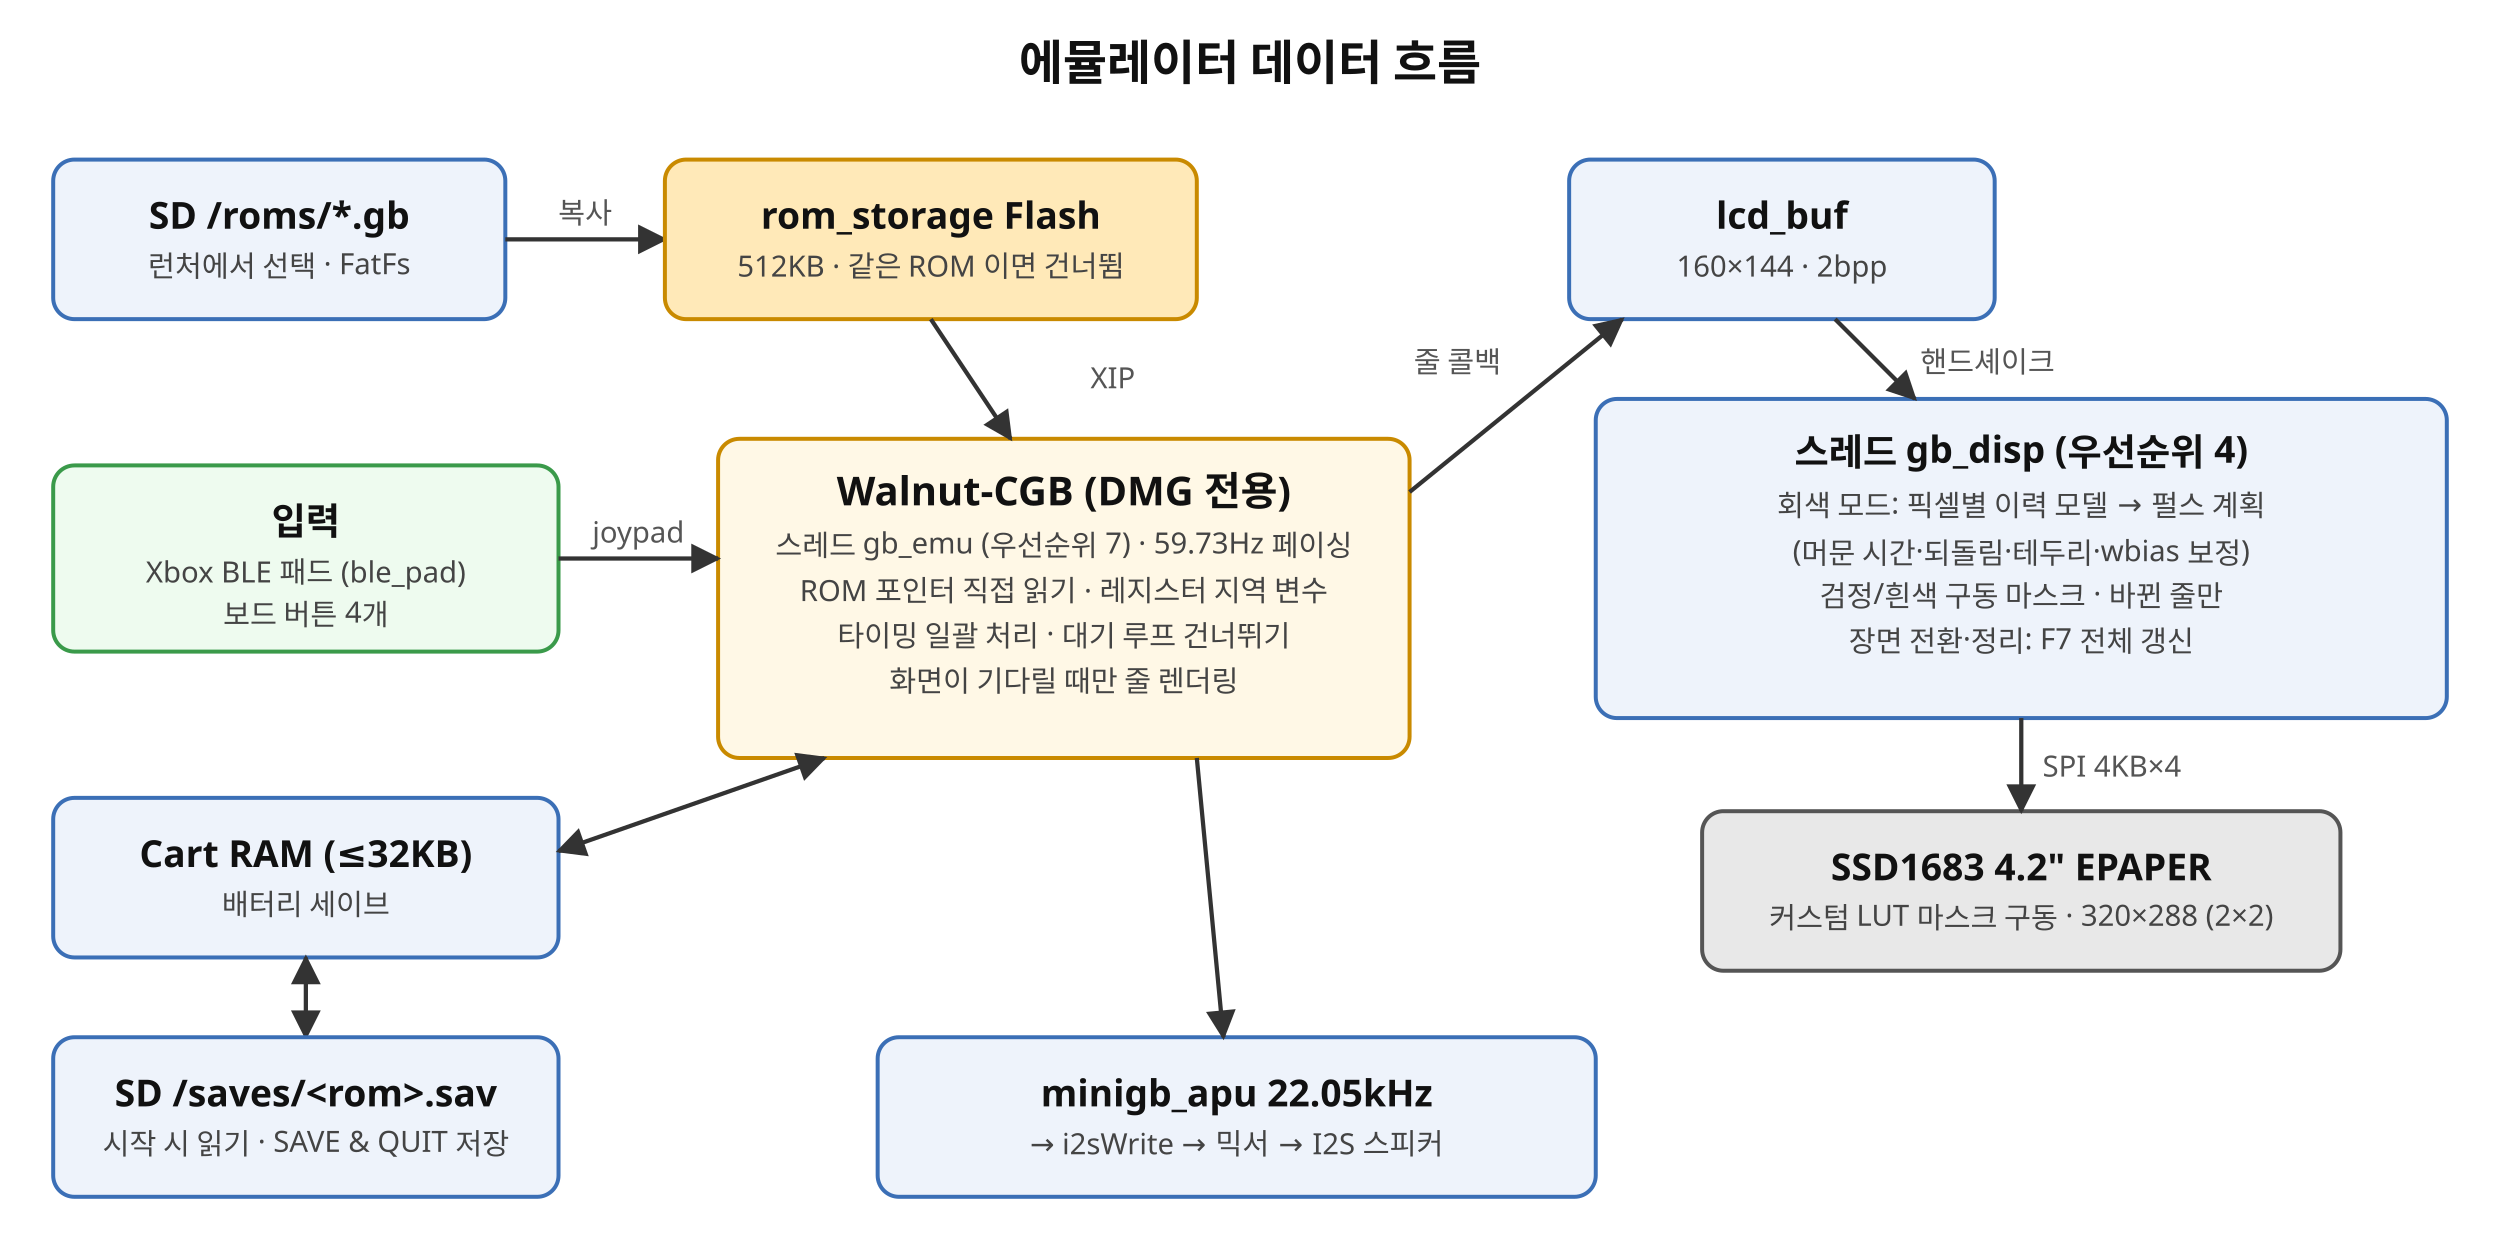
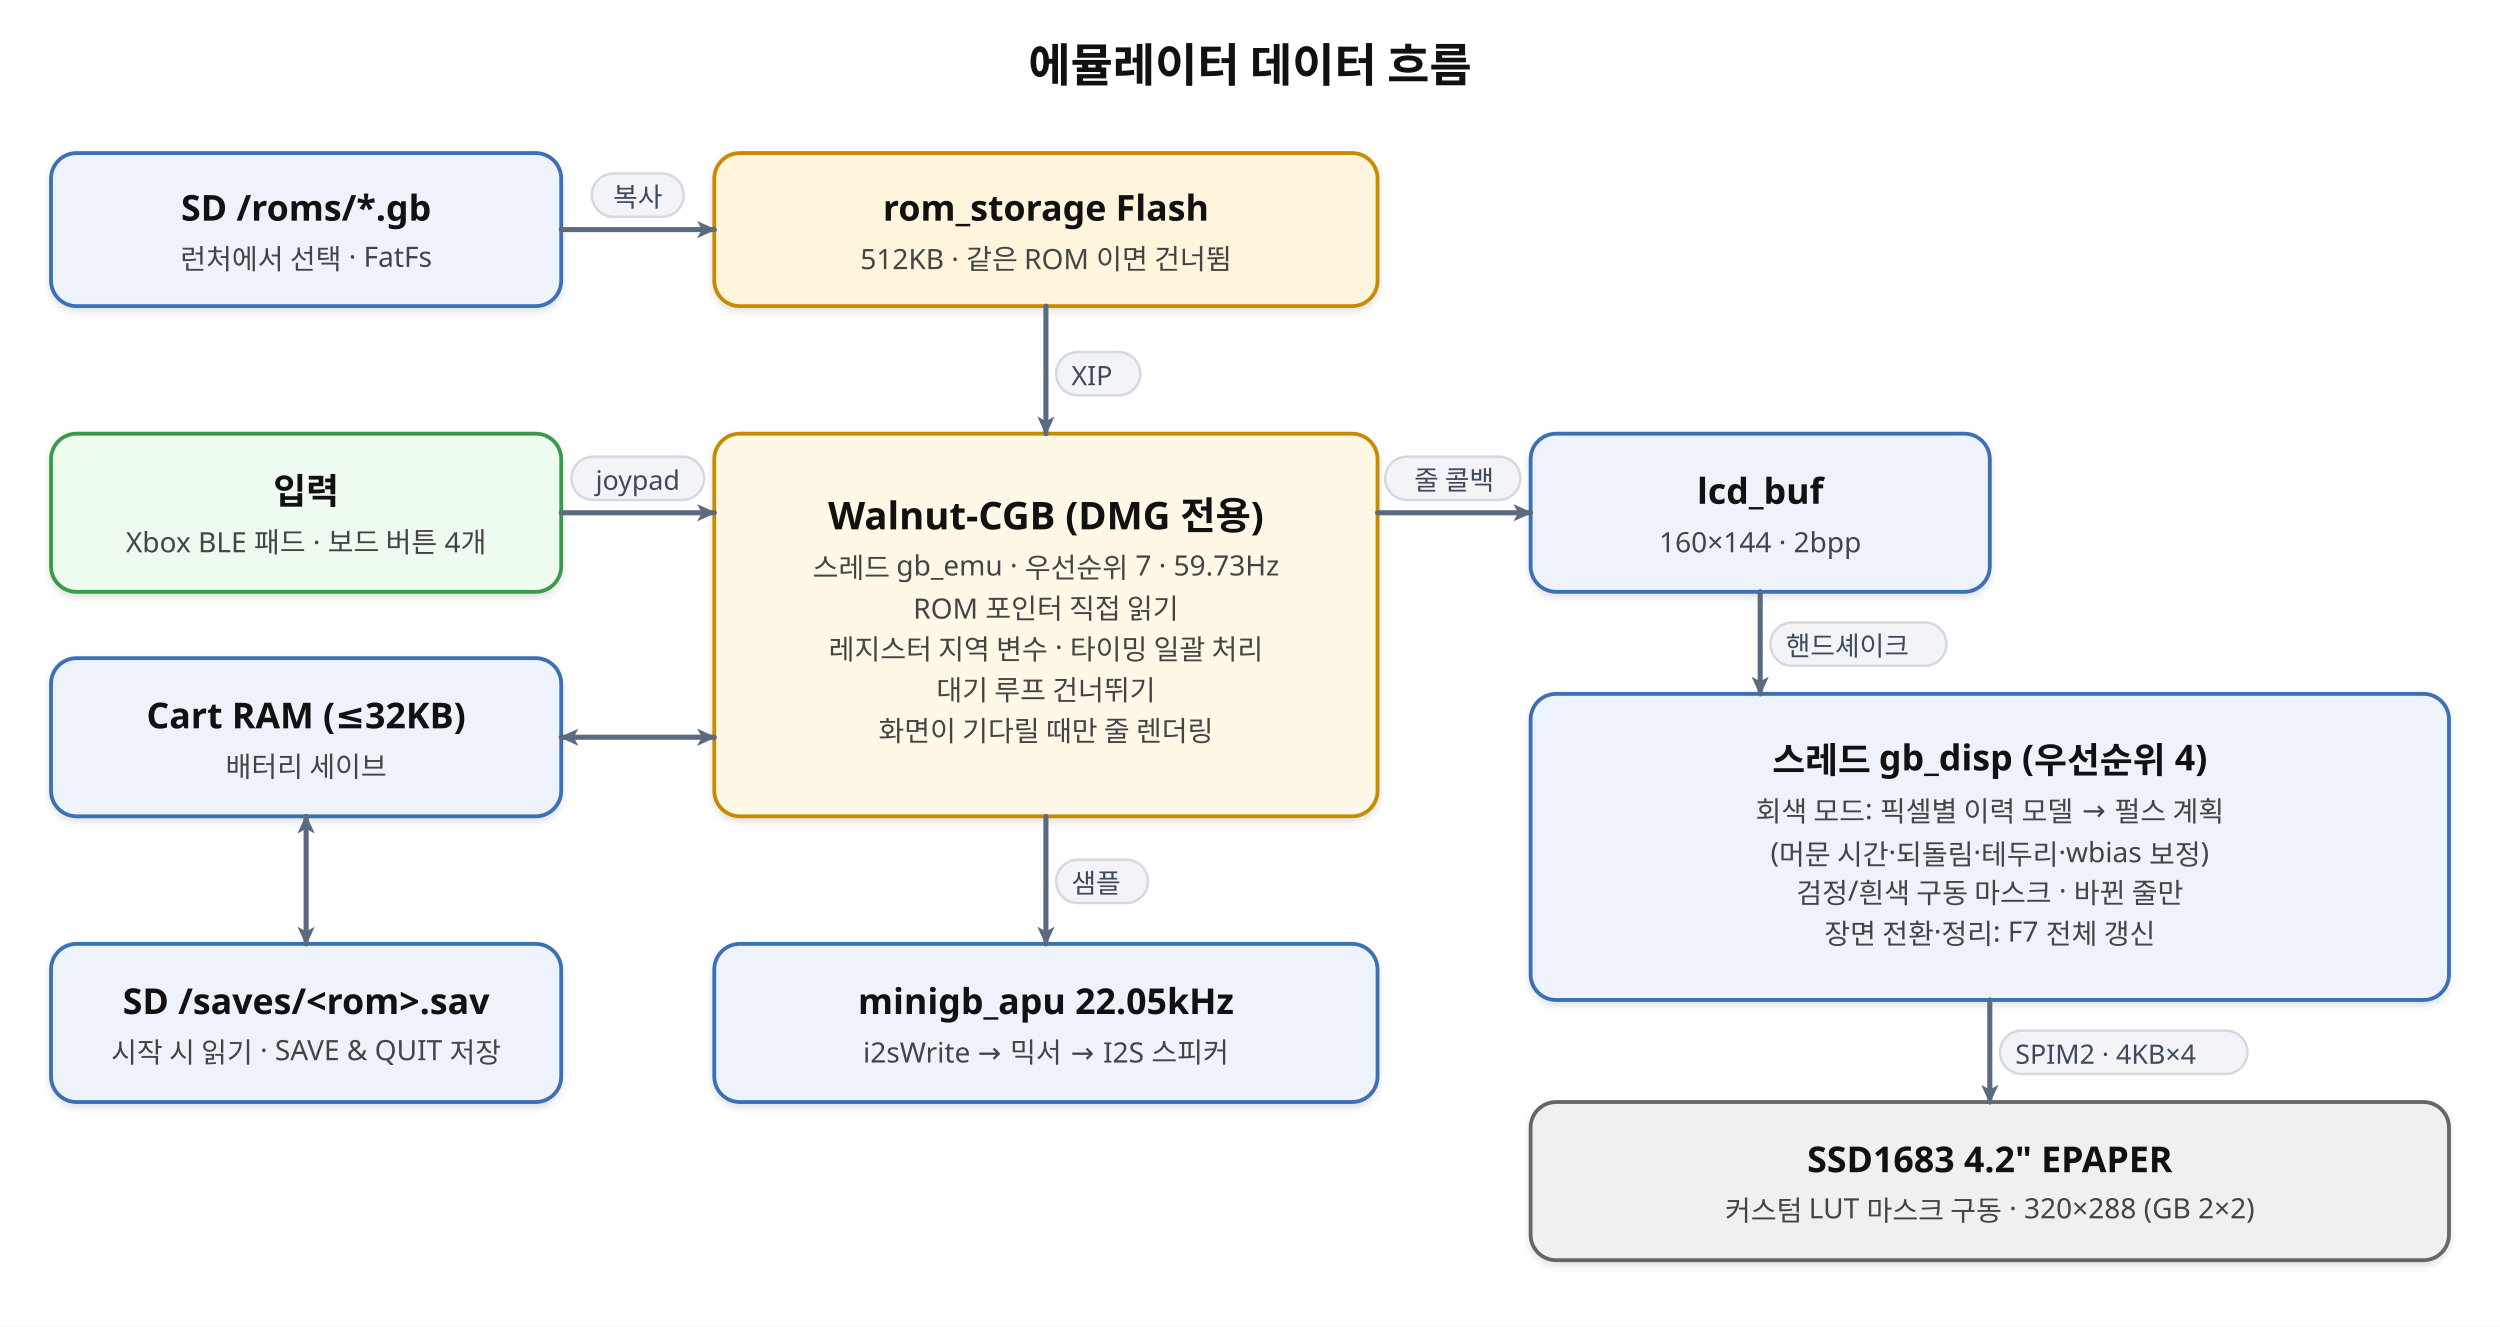
- <svg xmlns="http://www.w3.org/2000/svg" width="940" height="470" viewBox="0 0 940 470" font-family="Apple SD Gothic Neo, Malgun Gothic, Noto Sans KR, sans-serif">
+ <svg xmlns="http://www.w3.org/2000/svg" width="980" height="520" viewBox="0 0 980 520" font-family="Apple SD Gothic Neo, Malgun Gothic, Noto Sans KR, sans-serif">
  <defs>
-     <marker id="a" viewBox="0 0 10 10" refX="9" refY="5" markerWidth="7" markerHeight="7" orient="auto-start-reverse">
-       <path d="M0,0 L10,5 L0,10 z" fill="#333" />
+     <marker id="ah" viewBox="0 0 12 12" refX="10" refY="6" markerWidth="9" markerHeight="9" orient="auto-start-reverse" markerUnits="userSpaceOnUse">
+       <path d="M1,1.5 L11,6 L1,10.5 L3.5,6 z" fill="#5b6b7f" />
    </marker>
+     <filter id="sh" x="-5%" y="-5%" width="110%" height="120%">
+       <feDropShadow dx="0" dy="1.5" stdDeviation="1.5" flood-color="#000" flood-opacity="0.12" />
+     </filter>
  </defs>
-   <rect width="940" height="470" fill="#ffffff" />
-   <text x="470" y="30" font-size="18" font-weight="bold" fill="#111" text-anchor="middle">에뮬레이터 데이터 흐름</text>
-   <rect x="20" y="60" width="170" height="60" rx="8" fill="#eef3fb" stroke="#3b6fb6" stroke-width="1.5" />
-   <text x="105" y="86" font-size="14" font-weight="bold" fill="#111" text-anchor="middle">SD /roms/*.gb</text>
-   <text x="105" y="104" font-size="11" fill="#444" text-anchor="middle">런처에서 선택 · FatFs</text>
-   <line x1="190" y1="90" x2="250" y2="90" stroke="#333" stroke-width="1.6" marker-end="url(#a)" />
-   <text x="220" y="84" font-size="11" fill="#555" text-anchor="middle">복사</text>
-   <rect x="250" y="60" width="200" height="60" rx="8" fill="#ffe9b8" stroke="#c98a00" stroke-width="1.5" />
-   <text x="350" y="86" font-size="14" font-weight="bold" fill="#111" text-anchor="middle">rom_storage Flash</text>
-   <text x="350" y="104" font-size="11" fill="#444" text-anchor="middle">512KB · 같은 ROM 이면 건너뜀</text>
-   <rect x="270" y="165" width="260" height="120" rx="8" fill="#fff8e6" stroke="#c98a00" stroke-width="1.5" />
-   <text x="400" y="190" font-size="15" font-weight="bold" fill="#111" text-anchor="middle">Walnut-CGB (DMG 전용)</text>
-   <text x="400" y="209" font-size="11" fill="#444" text-anchor="middle">스레드 gb_emu (우선순위 7) · 59.73Hz 페이싱</text>
-   <text x="400" y="226" font-size="11" fill="#444" text-anchor="middle">ROM 포인터 직접 읽기 · 레지스터 지역 변수</text>
-   <text x="400" y="243" font-size="11" fill="#444" text-anchor="middle">타이밍 일괄 처리 · 대기 루프 건너뛰기</text>
-   <text x="400" y="260" font-size="11" fill="#444" text-anchor="middle">화면이 기다릴 때만 줄 렌더링</text>
-   <line x1="350" y1="120" x2="380" y2="165" stroke="#333" stroke-width="1.6" marker-end="url(#a)" />
-   <text x="410" y="146" font-size="11" fill="#555" text-anchor="start">XIP</text>
-   <rect x="20" y="175" width="190" height="70" rx="8" fill="#eefbef" stroke="#3a9a4a" stroke-width="1.5" />
-   <text x="115" y="201" font-size="14" font-weight="bold" fill="#111" text-anchor="middle">입력</text>
-   <text x="115" y="219" font-size="11" fill="#444" text-anchor="middle">Xbox BLE 패드 (ble_pad)</text>
-   <text x="115" y="235" font-size="11" fill="#444" text-anchor="middle">보드 버튼 4개</text>
-   <line x1="210" y1="210" x2="270" y2="210" stroke="#333" stroke-width="1.6" marker-end="url(#a)" />
-   <text x="240" y="204" font-size="11" fill="#555" text-anchor="middle">joypad</text>
-   <rect x="590" y="60" width="160" height="60" rx="8" fill="#eef3fb" stroke="#3b6fb6" stroke-width="1.5" />
-   <text x="670" y="86" font-size="14" font-weight="bold" fill="#111" text-anchor="middle">lcd_buf</text>
-   <text x="670" y="104" font-size="11" fill="#444" text-anchor="middle">160×144 · 2bpp</text>
-   <line x1="530" y1="185" x2="610" y2="120" stroke="#333" stroke-width="1.6" marker-end="url(#a)" />
-   <text x="548" y="140" font-size="11" fill="#555" text-anchor="middle">줄 콜백</text>
-   <rect x="600" y="150" width="320" height="120" rx="8" fill="#eef3fb" stroke="#3b6fb6" stroke-width="1.5" />
-   <text x="760" y="175" font-size="14" font-weight="bold" fill="#111" text-anchor="middle">스레드 gb_disp (우선순위 4)</text>
-   <text x="760" y="194" font-size="11" fill="#444" text-anchor="middle">회색 모드: 픽셀별 이력 모델 → 펄스 계획</text>
-   <text x="760" y="211" font-size="11" fill="#444" text-anchor="middle">(머문 시간·되돌림·테두리·wbias 보정)</text>
-   <text x="760" y="228" font-size="11" fill="#444" text-anchor="middle">검정/흰색 구동 마스크 · 바뀐 줄만</text>
-   <text x="760" y="245" font-size="11" fill="#444" text-anchor="middle">장면 전환·정리: F7 전체 갱신</text>
-   <line x1="690" y1="120" x2="720" y2="150" stroke="#333" stroke-width="1.6" marker-end="url(#a)" />
-   <text x="722" y="140" font-size="11" fill="#555" text-anchor="start">핸드셰이크</text>
-   <rect x="640" y="305" width="240" height="60" rx="8" fill="#e8e8e8" stroke="#555" stroke-width="1.5" />
-   <text x="760" y="331" font-size="14" font-weight="bold" fill="#111" text-anchor="middle">SSD1683 4.2" EPAPER</text>
-   <text x="760" y="349" font-size="11" fill="#444" text-anchor="middle">커스텀 LUT 마스크 구동 · 320×288 (2×2)</text>
-   <line x1="760" y1="270" x2="760" y2="305" stroke="#333" stroke-width="1.6" marker-end="url(#a)" />
-   <text x="768" y="292" font-size="11" fill="#555" text-anchor="start">SPI 4KB×4</text>
-   <rect x="330" y="390" width="270" height="60" rx="8" fill="#eef3fb" stroke="#3b6fb6" stroke-width="1.5" />
-   <text x="465" y="416" font-size="14" font-weight="bold" fill="#111" text-anchor="middle">minigb_apu 22.05kHz</text>
-   <text x="465" y="434" font-size="11" fill="#444" text-anchor="middle">→ i2sWrite → 믹서 → I2S 스피커</text>
-   <line x1="450" y1="285" x2="460" y2="390" stroke="#333" stroke-width="1.6" marker-end="url(#a)" />
-   <rect x="20" y="300" width="190" height="60" rx="8" fill="#eef3fb" stroke="#3b6fb6" stroke-width="1.5" />
-   <text x="115" y="326" font-size="14" font-weight="bold" fill="#111" text-anchor="middle">Cart RAM (≤32KB)</text>
-   <text x="115" y="344" font-size="11" fill="#444" text-anchor="middle">배터리 세이브</text>
-   <line x1="210" y1="320" x2="310" y2="285" stroke="#333" stroke-width="1.6" marker-end="url(#a)" marker-start="url(#a)" />
-   <line x1="115" y1="360" x2="115" y2="390" stroke="#333" stroke-width="1.6" marker-end="url(#a)" marker-start="url(#a)" />
-   <rect x="20" y="390" width="190" height="60" rx="8" fill="#eef3fb" stroke="#3b6fb6" stroke-width="1.5" />
-   <text x="115" y="416" font-size="14" font-weight="bold" fill="#111" text-anchor="middle">SD /saves/&lt;rom&gt;.sav</text>
-   <text x="115" y="434" font-size="11" fill="#444" text-anchor="middle">시작 시 읽기 · SAVE &amp; QUIT 저장</text>
+   <rect width="980" height="520" fill="#ffffff" />
+   <text x="490.0" y="32" font-size="18" font-weight="bold" fill="#111" text-anchor="middle">에뮬레이터 데이터 흐름</text>
+   <rect x="20" y="60" width="200" height="60" rx="10" fill="#eef3fb" stroke="#3b6fb6" stroke-width="1.5" filter="url(#sh)" />
+   <text x="120.0" y="86.5" font-size="14" font-weight="bold" fill="#111" text-anchor="middle">SD /roms/*.gb</text>
+   <text x="120.0" y="105.5" font-size="11" font-weight="normal" fill="#444" text-anchor="middle">런처에서 선택 · FatFs</text>
+   <rect x="280" y="60" width="260" height="60" rx="10" fill="#fff4dc" stroke="#c98a00" stroke-width="1.5" filter="url(#sh)" />
+   <text x="410.0" y="86.5" font-size="14" font-weight="bold" fill="#111" text-anchor="middle">rom_storage Flash</text>
+   <text x="410.0" y="105.5" font-size="11" font-weight="normal" fill="#444" text-anchor="middle">512KB · 같은 ROM 이면 건너뜀</text>
+   <line x1="220" y1="90" x2="280" y2="90" stroke="#5b6b7f" stroke-width="2" stroke-linecap="round" marker-end="url(#ah)" />
+   <rect x="232" y="68" width="36" height="17" rx="8.5" fill="#f2f4f7" stroke="#d5dae1" />
+   <text x="250.0" y="81" font-size="10.5" font-weight="normal" fill="#3d4a5c" text-anchor="middle">복사</text>
+   <rect x="280" y="170" width="260" height="150" rx="10" fill="#fff8e6" stroke="#c98a00" stroke-width="1.5" filter="url(#sh)" />
+   <text x="410.0" y="207.5" font-size="15" font-weight="bold" fill="#111" text-anchor="middle">Walnut-CGB (DMG 전용)</text>
+   <text x="410.0" y="226.5" font-size="11" font-weight="normal" fill="#444" text-anchor="middle">스레드 gb_emu · 우선순위 7 · 59.73Hz</text>
+   <text x="410.0" y="242.5" font-size="11" font-weight="normal" fill="#444" text-anchor="middle">ROM 포인터 직접 읽기</text>
+   <text x="410.0" y="258.5" font-size="11" font-weight="normal" fill="#444" text-anchor="middle">레지스터 지역 변수 · 타이밍 일괄 처리</text>
+   <text x="410.0" y="274.5" font-size="11" font-weight="normal" fill="#444" text-anchor="middle">대기 루프 건너뛰기</text>
+   <text x="410.0" y="290.5" font-size="11" font-weight="normal" fill="#444" text-anchor="middle">화면이 기다릴 때만 줄 렌더링</text>
+   <line x1="410" y1="120" x2="410" y2="170" stroke="#5b6b7f" stroke-width="2" stroke-linecap="round" marker-end="url(#ah)" />
+   <rect x="414" y="138" width="33" height="17" rx="8.5" fill="#f2f4f7" stroke="#d5dae1" />
+   <text x="420" y="151" font-size="10.5" font-weight="normal" fill="#3d4a5c" text-anchor="start">XIP</text>
+   <rect x="20" y="170" width="200" height="62" rx="10" fill="#eefbef" stroke="#3a9a4a" stroke-width="1.5" filter="url(#sh)" />
+   <text x="120.0" y="197.5" font-size="14" font-weight="bold" fill="#111" text-anchor="middle">입력</text>
+   <text x="120.0" y="216.5" font-size="11" font-weight="normal" fill="#444" text-anchor="middle">Xbox BLE 패드 · 보드 버튼 4개</text>
+   <line x1="220" y1="201" x2="280" y2="201" stroke="#5b6b7f" stroke-width="2" stroke-linecap="round" marker-end="url(#ah)" />
+   <rect x="224" y="179" width="52" height="17" rx="8.5" fill="#f2f4f7" stroke="#d5dae1" />
+   <text x="250.0" y="192" font-size="10.5" font-weight="normal" fill="#3d4a5c" text-anchor="middle">joypad</text>
+   <rect x="20" y="258" width="200" height="62" rx="10" fill="#eef3fb" stroke="#3b6fb6" stroke-width="1.5" filter="url(#sh)" />
+   <text x="120.0" y="285.5" font-size="14" font-weight="bold" fill="#111" text-anchor="middle">Cart RAM (≤32KB)</text>
+   <text x="120.0" y="304.5" font-size="11" font-weight="normal" fill="#444" text-anchor="middle">배터리 세이브</text>
+   <line x1="220" y1="289" x2="280" y2="289" stroke="#5b6b7f" stroke-width="2" stroke-linecap="round" marker-start="url(#ah)" marker-end="url(#ah)" />
+   <rect x="20" y="370" width="200" height="62" rx="10" fill="#eef3fb" stroke="#3b6fb6" stroke-width="1.5" filter="url(#sh)" />
+   <text x="120.0" y="397.5" font-size="14" font-weight="bold" fill="#111" text-anchor="middle">SD /saves/&lt;rom&gt;.sav</text>
+   <text x="120.0" y="416.5" font-size="11" font-weight="normal" fill="#444" text-anchor="middle">시작 시 읽기 · SAVE &amp; QUIT 저장</text>
+   <line x1="120" y1="320" x2="120" y2="370" stroke="#5b6b7f" stroke-width="2" stroke-linecap="round" marker-start="url(#ah)" marker-end="url(#ah)" />
+   <rect x="280" y="370" width="260" height="62" rx="10" fill="#eef3fb" stroke="#3b6fb6" stroke-width="1.5" filter="url(#sh)" />
+   <text x="410.0" y="397.5" font-size="14" font-weight="bold" fill="#111" text-anchor="middle">minigb_apu 22.05kHz</text>
+   <text x="410.0" y="416.5" font-size="11" font-weight="normal" fill="#444" text-anchor="middle">i2sWrite → 믹서 → I2S 스피커</text>
+   <line x1="410" y1="320" x2="410" y2="370" stroke="#5b6b7f" stroke-width="2" stroke-linecap="round" marker-end="url(#ah)" />
+   <rect x="414" y="337" width="36" height="17" rx="8.5" fill="#f2f4f7" stroke="#d5dae1" />
+   <text x="420" y="350" font-size="10.5" font-weight="normal" fill="#3d4a5c" text-anchor="start">샘플</text>
+   <rect x="600" y="170" width="180" height="62" rx="10" fill="#eef3fb" stroke="#3b6fb6" stroke-width="1.5" filter="url(#sh)" />
+   <text x="690.0" y="197.5" font-size="14" font-weight="bold" fill="#111" text-anchor="middle">lcd_buf</text>
+   <text x="690.0" y="216.5" font-size="11" font-weight="normal" fill="#444" text-anchor="middle">160×144 · 2bpp</text>
+   <line x1="540" y1="201" x2="600" y2="201" stroke="#5b6b7f" stroke-width="2" stroke-linecap="round" marker-end="url(#ah)" />
+   <rect x="543" y="179" width="53" height="17" rx="8.5" fill="#f2f4f7" stroke="#d5dae1" />
+   <text x="570.0" y="192" font-size="10.5" font-weight="normal" fill="#3d4a5c" text-anchor="middle">줄 콜백</text>
+   <rect x="600" y="272" width="360" height="120" rx="10" fill="#eef3fb" stroke="#3b6fb6" stroke-width="1.5" filter="url(#sh)" />
+   <text x="780.0" y="303.0" font-size="14" font-weight="bold" fill="#111" text-anchor="middle">스레드 gb_disp (우선순위 4)</text>
+   <text x="780.0" y="322.0" font-size="11" font-weight="normal" fill="#444" text-anchor="middle">회색 모드: 픽셀별 이력 모델 → 펄스 계획</text>
+   <text x="780.0" y="338.0" font-size="11" font-weight="normal" fill="#444" text-anchor="middle">(머문 시간·되돌림·테두리·wbias 보정)</text>
+   <text x="780.0" y="354.0" font-size="11" font-weight="normal" fill="#444" text-anchor="middle">검정/흰색 구동 마스크 · 바뀐 줄만</text>
+   <text x="780.0" y="370.0" font-size="11" font-weight="normal" fill="#444" text-anchor="middle">장면 전환·정리: F7 전체 갱신</text>
+   <line x1="690" y1="232" x2="690" y2="272" stroke="#5b6b7f" stroke-width="2" stroke-linecap="round" marker-end="url(#ah)" />
+   <rect x="694" y="244" width="69" height="17" rx="8.5" fill="#f2f4f7" stroke="#d5dae1" />
+   <text x="700" y="257" font-size="10.5" font-weight="normal" fill="#3d4a5c" text-anchor="start">핸드셰이크</text>
+   <rect x="600" y="432" width="360" height="62" rx="10" fill="#f0f0f0" stroke="#666" stroke-width="1.5" filter="url(#sh)" />
+   <text x="780.0" y="459.5" font-size="14" font-weight="bold" fill="#111" text-anchor="middle">SSD1683 4.2" EPAPER</text>
+   <text x="780.0" y="478.5" font-size="11" font-weight="normal" fill="#444" text-anchor="middle">커스텀 LUT 마스크 구동 · 320×288 (GB 2×2)</text>
+   <line x1="780" y1="392" x2="780" y2="432" stroke="#5b6b7f" stroke-width="2" stroke-linecap="round" marker-end="url(#ah)" />
+   <rect x="784" y="404" width="97" height="17" rx="8.5" fill="#f2f4f7" stroke="#d5dae1" />
+   <text x="790" y="417" font-size="10.5" font-weight="normal" fill="#3d4a5c" text-anchor="start">SPIM2 · 4KB×4</text>
</svg>
